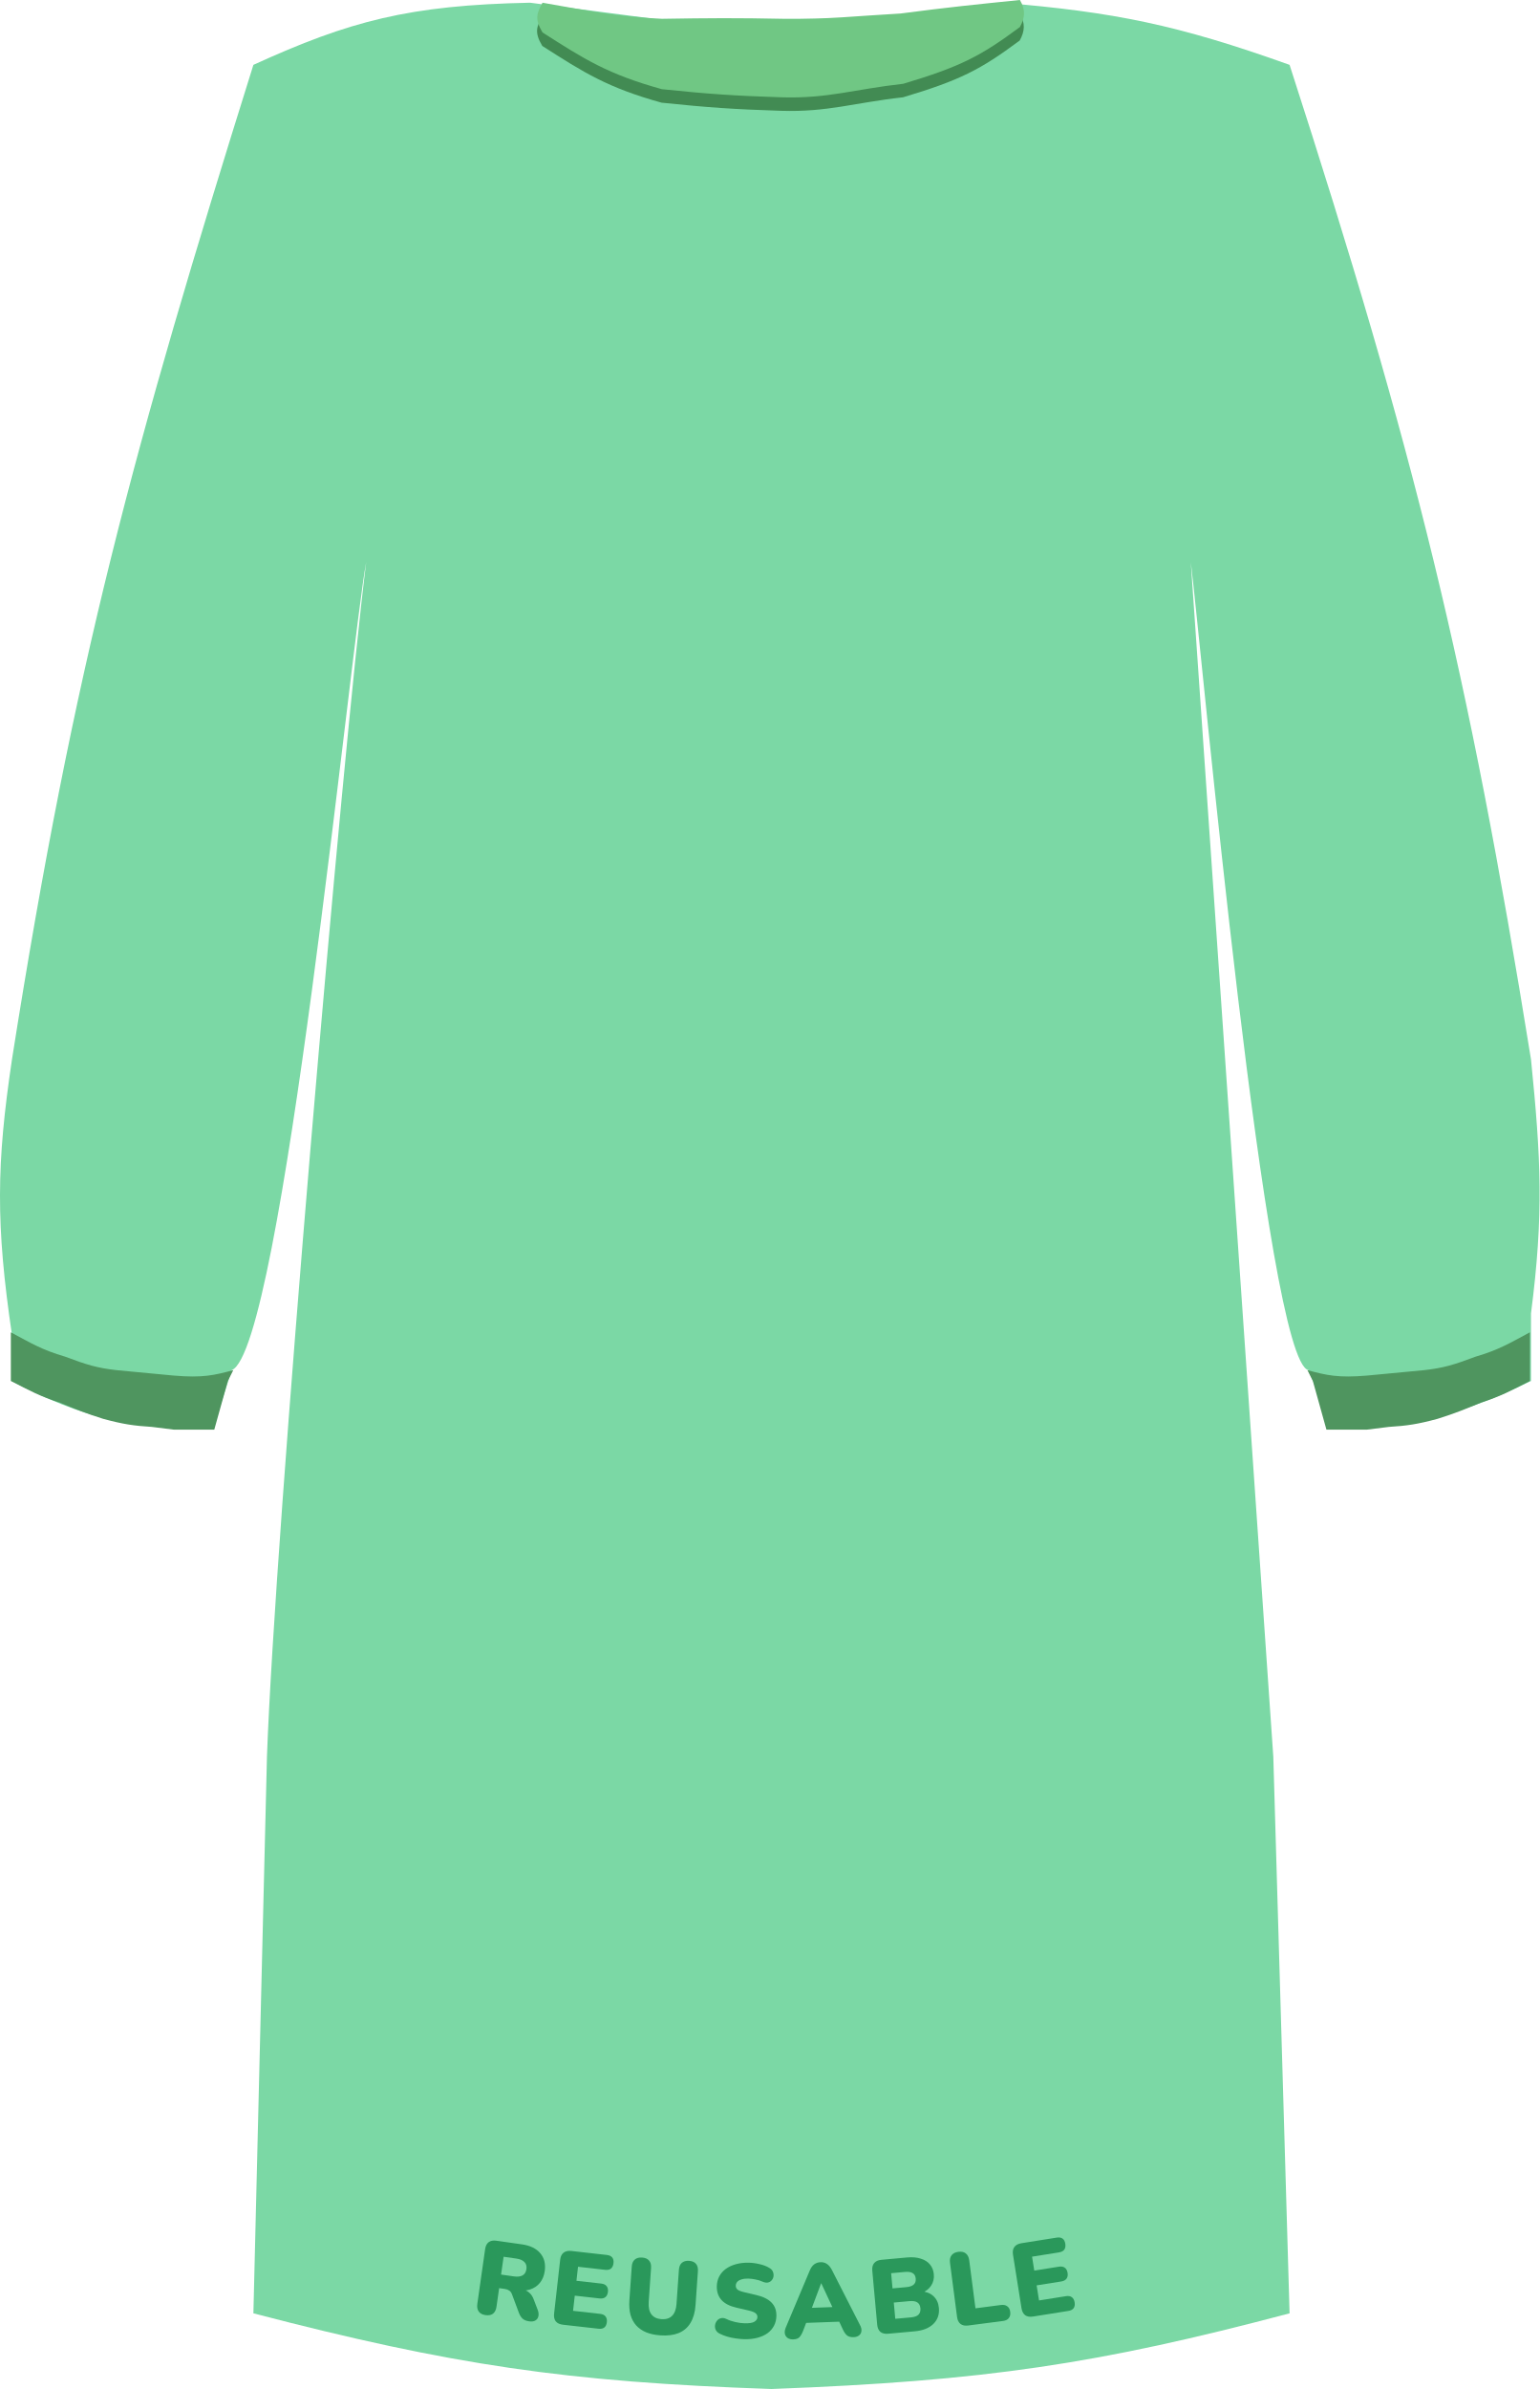
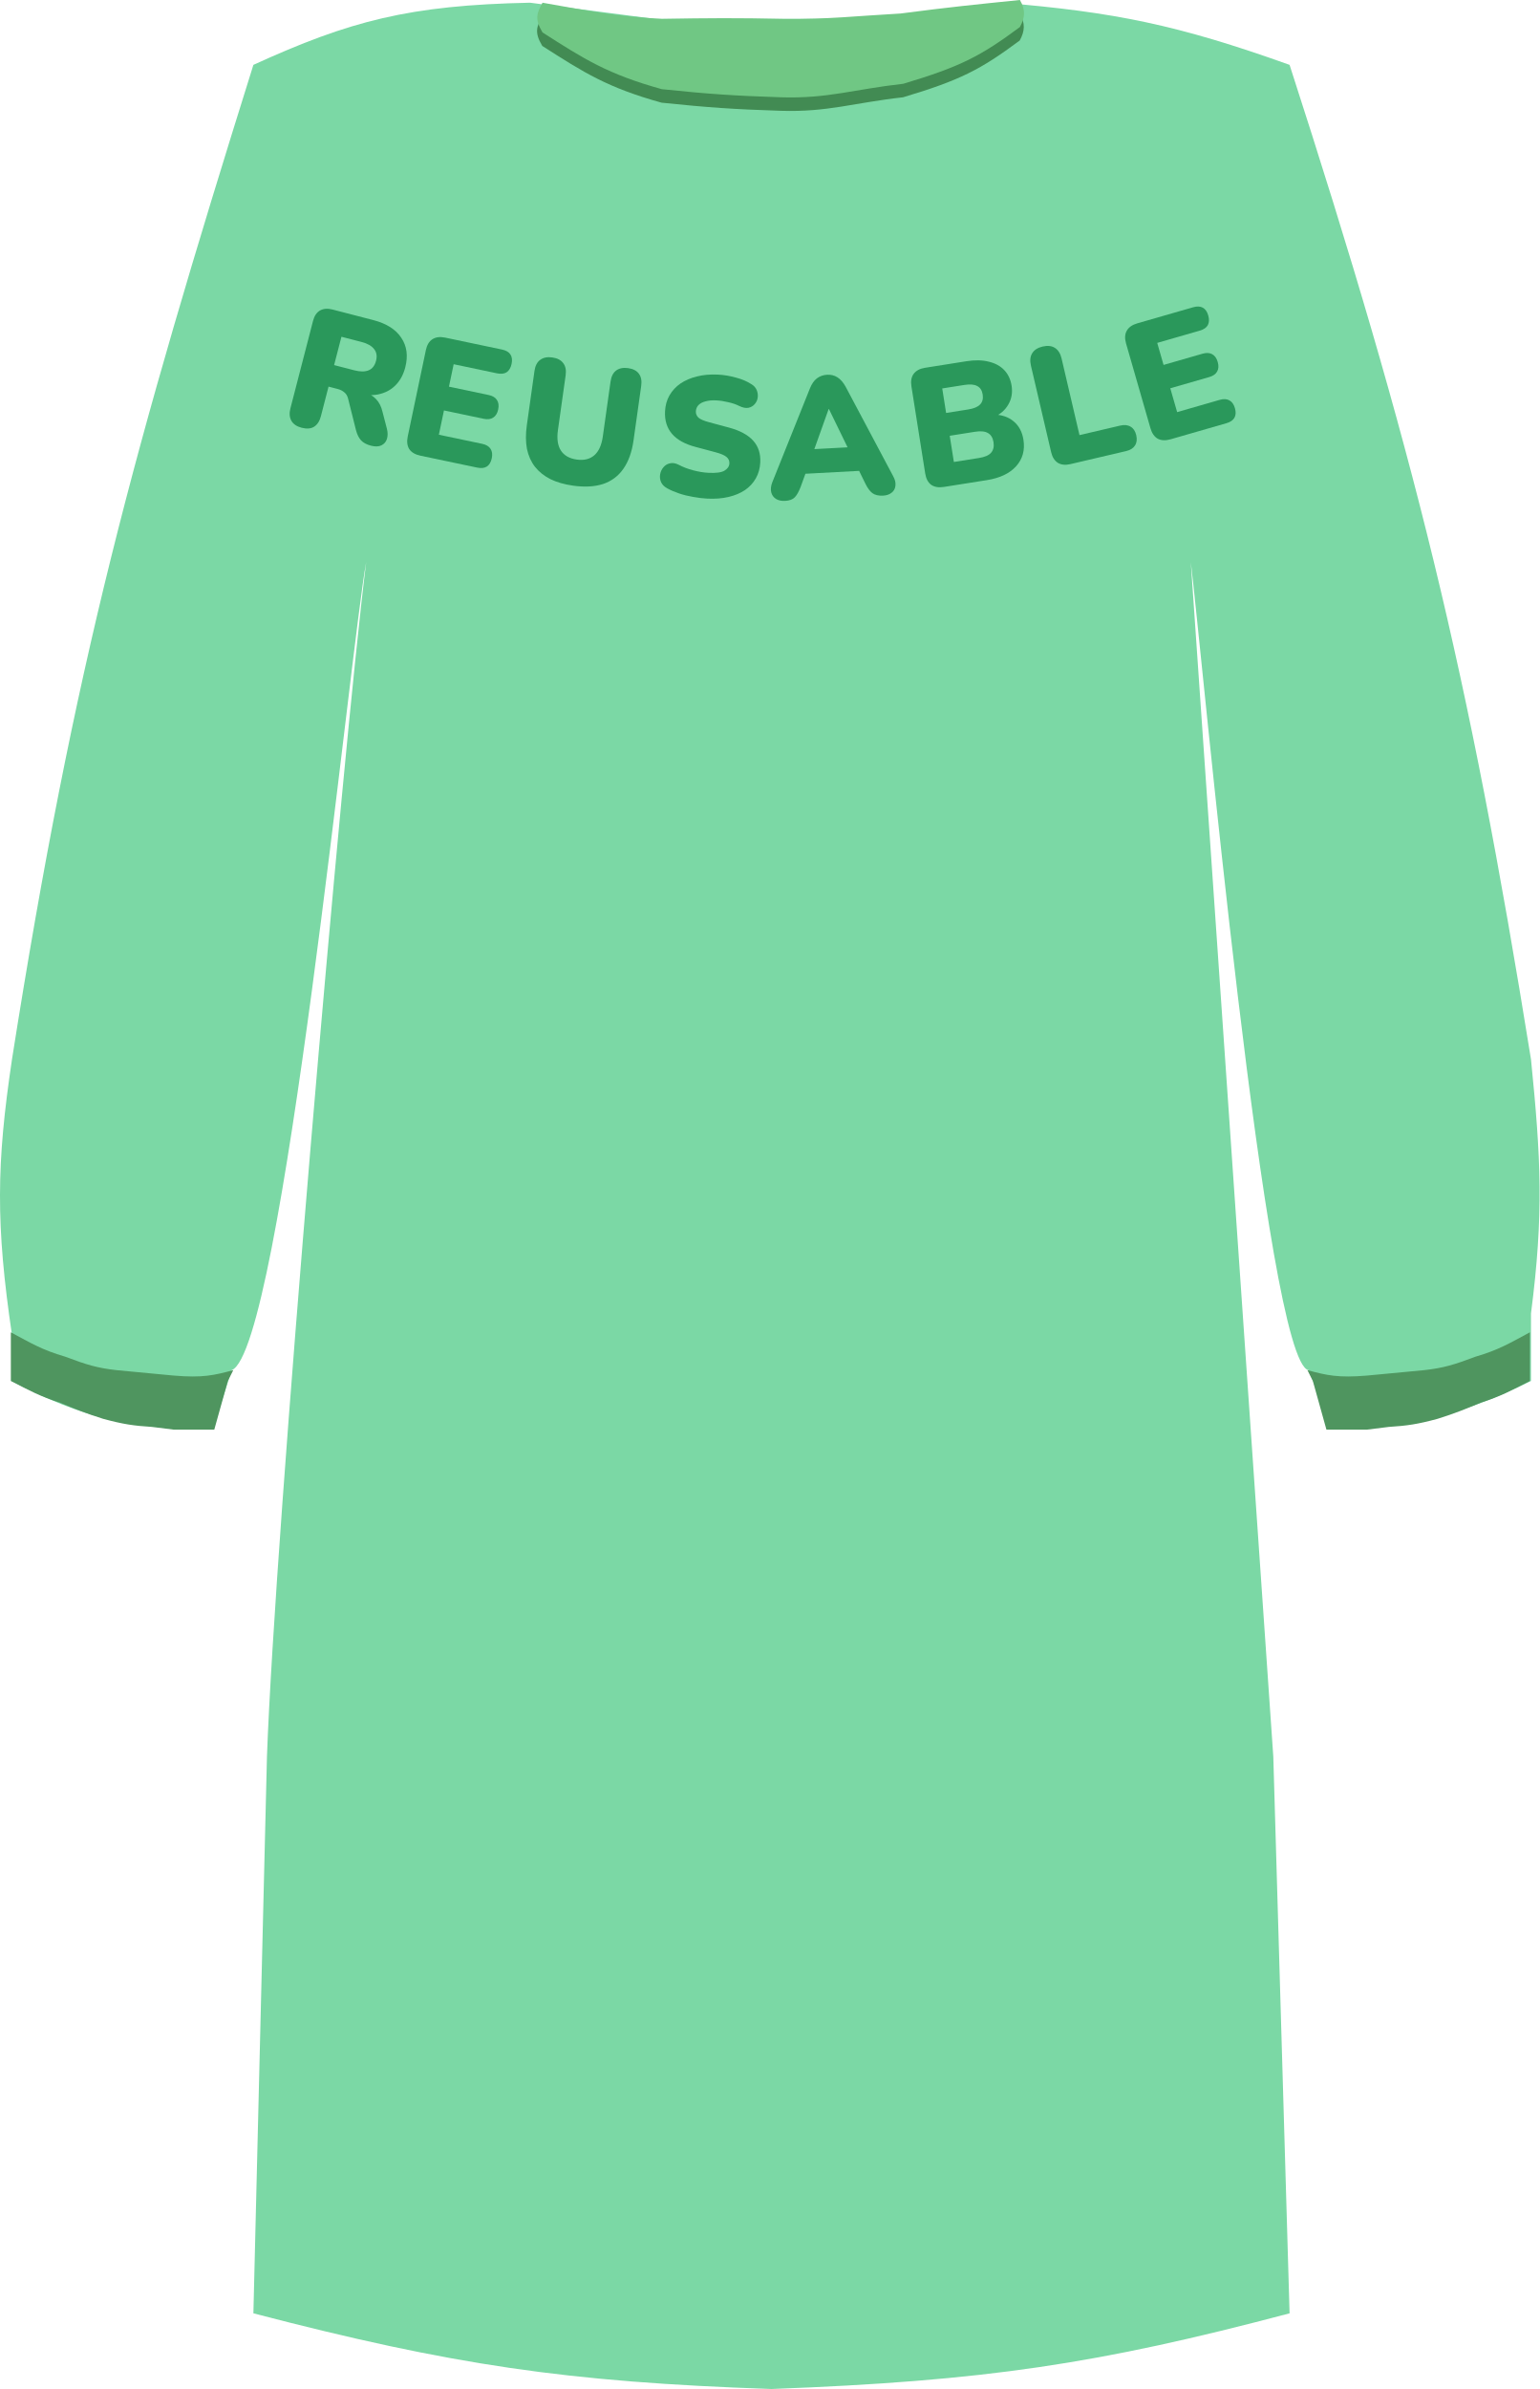
<svg xmlns="http://www.w3.org/2000/svg" width="234" height="363" viewBox="0 0 234 363" fill="none">
  <g id="surgical_gown_cloth">
    <g id="surgical gown 1">
      <g id="surgical gown 2">
        <path id="Rectangle 31" d="M1.821 160.968C-0.555 176.891 -0.659 186.042 1.821 202.853V209.834C12.682 215.549 19.431 216.983 32.329 217.225L35.215 208.191C42.864 205.17 53.216 98.625 55.657 85.412C51.997 114.744 41.77 233.091 40.575 266.912L38.513 351.502C68.777 359.379 86.121 361.935 117.257 363C149.766 361.784 166.964 359.188 196.001 351.502L193.527 266.912L180.987 85.412C182.674 99.02 192.434 207.024 198.887 208.191L202.597 217.225C215.545 216.487 222.192 214.973 232.693 209.834V199.568C234.647 184.494 234.211 176.042 232.693 160.968C223.161 101.776 215.034 68.692 196.001 9.855C178.959 3.759 169.39 1.84 152.3 0.411L132.511 2.874H116.433H99.529L80.565 0.411C62.143 0.785 53.138 3.187 38.513 9.855C20.269 68.095 11.28 100.993 1.821 160.968Z" fill="#7BD8A5" />
        <path id="Rectangle 32" d="M1.649 202.442C4.727 204.095 6.389 205.115 9.895 206.138C13.183 207.377 14.789 207.864 17.728 208.191L26.385 209.012C30.798 209.385 32.501 208.98 35.455 208.191L34.631 209.834C33.826 212.72 33.374 214.339 32.569 217.225H26.385L23.087 216.814C20.35 216.641 18.749 216.418 15.666 215.583C12.917 214.718 11.542 214.139 9.07 213.119C6.082 212.167 4.498 211.296 1.649 209.834V202.442Z" fill="#4F955F" />
        <path id="Rectangle 33" d="M232.521 202.442C229.443 204.095 227.781 205.115 224.276 206.138C220.987 207.377 219.381 207.864 216.443 208.191L207.785 209.012C203.372 209.385 201.67 208.98 198.715 208.191L199.539 209.834C200.344 212.72 200.796 214.339 201.601 217.225H207.785L211.083 216.814C213.821 216.641 215.421 216.418 218.504 215.583C221.253 214.718 222.628 214.139 225.1 213.119C228.088 212.167 229.672 211.296 232.521 209.834V202.442Z" fill="#4F955F" />
        <path id="Rectangle 35" d="M82.421 2.464C89.429 3.696 93.322 4.508 100.561 4.928C107.806 4.8 111.868 4.768 119.113 4.928C126.024 4.99 129.932 4.49 136.841 4.106C144.323 3.127 148.135 2.749 154.98 2.053C155.833 3.496 155.789 4.716 154.98 6.16C149.007 10.596 145.95 12.18 137.253 14.783C129.832 15.604 125.793 17.062 118.701 16.836C111.609 16.61 107.628 16.338 100.561 15.604C92.343 13.325 88.775 11.049 82.421 6.981C81.154 4.865 81.602 4 82.421 2.464Z" fill="#428B53" />
        <path id="Rectangle 34" d="M82.454 0.411C89.463 1.643 93.355 2.455 100.594 2.874C107.839 2.747 111.901 2.715 119.146 2.874C126.058 2.936 129.965 2.437 136.874 2.053C144.356 1.074 148.168 0.696 155.014 0C155.867 1.443 155.823 2.663 155.014 4.106C149.041 8.543 145.983 10.127 137.286 12.73C129.866 13.551 125.826 15.008 118.734 14.783C111.642 14.557 107.661 14.285 100.594 13.551C92.376 11.272 88.808 8.996 82.454 4.928C81.188 2.812 81.635 1.947 82.454 0.411Z" fill="#70C784" />
      </g>
    </g>
    <g id="Linked Path Group">
-       <path id="[Copy] reusable" d="M73.792 351.773C73.328 351.707 72.987 351.529 72.769 351.24C72.554 350.939 72.479 350.557 72.545 350.092L73.737 341.729C73.805 341.254 73.984 340.907 74.273 340.69C74.573 340.474 74.956 340.4 75.421 340.466L79.317 341.021C80.584 341.202 81.517 341.653 82.114 342.374C82.724 343.085 82.95 343.991 82.794 345.089C82.693 345.796 82.447 346.391 82.055 346.874C81.674 347.348 81.168 347.685 80.537 347.886C79.916 348.078 79.179 348.113 78.323 347.991L78.491 347.724L79.251 347.832C79.705 347.897 80.091 348.065 80.408 348.336C80.726 348.597 80.97 348.966 81.139 349.443L81.728 350.981C81.853 351.312 81.889 351.624 81.836 351.918C81.785 352.202 81.635 352.423 81.386 352.581C81.15 352.73 80.825 352.776 80.413 352.717C80.002 352.658 79.676 352.526 79.436 352.319C79.206 352.114 79.017 351.818 78.868 351.43L77.803 348.579C77.71 348.329 77.569 348.147 77.38 348.034C77.203 347.912 76.989 347.833 76.735 347.797L75.864 347.673L75.46 350.508C75.393 350.972 75.22 351.32 74.939 351.549C74.66 351.768 74.278 351.842 73.792 351.773ZM76.157 345.613L78.09 345.889C78.65 345.969 79.093 345.919 79.42 345.739C79.748 345.56 79.944 345.237 80.011 344.773C80.074 344.329 79.973 343.976 79.709 343.712C79.447 343.437 79.036 343.26 78.476 343.18L76.543 342.905L76.157 345.613Z" fill="#2A985B" />
-       <path id="[Copy] reusable_2" d="M85.573 353.234C85.075 353.178 84.707 353.008 84.471 352.724C84.247 352.43 84.162 352.04 84.217 351.552L85.139 343.364C85.194 342.876 85.363 342.52 85.646 342.294C85.941 342.059 86.338 341.969 86.836 342.025L92.226 342.633C92.607 342.676 92.883 342.803 93.052 343.016C93.221 343.228 93.286 343.514 93.245 343.875C93.203 344.246 93.076 344.521 92.862 344.701C92.65 344.87 92.353 344.933 91.971 344.89L87.853 344.426L87.613 346.557L91.382 346.981C91.752 347.023 92.023 347.15 92.192 347.363C92.372 347.576 92.441 347.868 92.399 348.239C92.357 348.61 92.225 348.88 92.002 349.048C91.79 349.217 91.498 349.281 91.127 349.239L87.359 348.815L87.099 351.12L91.217 351.584C91.599 351.627 91.874 351.76 92.042 351.983C92.211 352.195 92.275 352.481 92.235 352.842C92.193 353.213 92.066 353.483 91.854 353.652C91.641 353.821 91.344 353.885 90.963 353.842L85.573 353.234Z" fill="#2A985B" />
-       <path id="[Copy] reusable_3" d="M100.372 354.849C99.553 354.791 98.836 354.64 98.223 354.393C97.61 354.137 97.1 353.786 96.692 353.34C96.296 352.895 96.007 352.357 95.827 351.724C95.658 351.081 95.602 350.35 95.66 349.531L96.018 344.407C96.052 343.918 96.206 343.56 96.478 343.333C96.751 343.095 97.122 342.993 97.59 343.026C98.069 343.059 98.422 343.212 98.649 343.485C98.887 343.747 98.989 344.123 98.955 344.613L98.594 349.768C98.537 350.587 98.675 351.217 99.007 351.658C99.34 352.098 99.852 352.342 100.544 352.391C101.225 352.438 101.761 352.267 102.152 351.878C102.543 351.488 102.767 350.883 102.824 350.064L103.185 344.909C103.219 344.419 103.367 344.061 103.629 343.833C103.902 343.596 104.273 343.493 104.741 343.526C105.209 343.559 105.557 343.711 105.784 343.984C106.011 344.246 106.108 344.621 106.074 345.111L105.715 350.234C105.638 351.33 105.383 352.237 104.947 352.955C104.524 353.663 103.926 354.178 103.155 354.498C102.385 354.808 101.457 354.925 100.372 354.849Z" fill="#2A985B" />
-       <path id="[Copy] reusable_4" d="M113.154 355.432C112.727 355.424 112.28 355.384 111.812 355.312C111.354 355.25 110.918 355.157 110.505 355.032C110.091 354.907 109.72 354.762 109.392 354.596C109.107 354.452 108.908 354.267 108.794 354.041C108.681 353.804 108.643 353.558 108.68 353.302C108.716 353.047 108.811 352.825 108.964 352.636C109.117 352.436 109.317 352.306 109.563 352.246C109.81 352.176 110.086 352.213 110.393 352.357C110.795 352.557 111.251 352.714 111.761 352.83C112.271 352.946 112.75 353.008 113.198 353.016C113.901 353.029 114.394 352.947 114.674 352.771C114.966 352.584 115.114 352.352 115.119 352.075C115.123 351.83 115.026 351.631 114.826 351.478C114.637 351.325 114.292 351.191 113.793 351.075L111.928 350.641C110.909 350.409 110.153 350.022 109.661 349.48C109.17 348.937 108.931 348.245 108.947 347.402C108.957 346.848 109.078 346.349 109.31 345.905C109.553 345.45 109.885 345.067 110.307 344.755C110.739 344.442 111.245 344.206 111.824 344.046C112.414 343.875 113.066 343.796 113.781 343.809C114.335 343.82 114.894 343.894 115.457 344.032C116.031 344.16 116.523 344.35 116.935 344.603C117.178 344.735 117.351 344.914 117.453 345.14C117.556 345.366 117.594 345.602 117.568 345.846C117.543 346.081 117.454 346.287 117.301 346.466C117.159 346.645 116.965 346.764 116.719 346.823C116.483 346.872 116.201 346.825 115.873 346.68C115.566 346.536 115.216 346.428 114.823 346.357C114.44 346.275 114.067 346.231 113.705 346.224C113.31 346.217 112.973 346.259 112.694 346.35C112.416 346.43 112.2 346.555 112.048 346.722C111.906 346.891 111.833 347.087 111.829 347.311C111.825 347.535 111.912 347.728 112.09 347.891C112.28 348.044 112.624 348.179 113.123 348.294L114.972 348.728C116.002 348.971 116.769 349.353 117.271 349.874C117.774 350.395 118.018 351.066 118.003 351.887C117.993 352.442 117.872 352.941 117.64 353.385C117.408 353.829 117.081 354.207 116.659 354.519C116.237 354.821 115.732 355.052 115.142 355.212C114.552 355.372 113.89 355.445 113.154 355.432Z" fill="#2A985B" />
-       <path id="[Copy] reusable_5" d="M120.578 355.46C120.248 355.472 119.968 355.408 119.739 355.267C119.509 355.115 119.363 354.907 119.299 354.643C119.236 354.367 119.273 354.057 119.409 353.71L123.077 344.994C123.253 344.571 123.477 344.259 123.747 344.057C124.028 343.854 124.349 343.746 124.712 343.733C125.074 343.72 125.392 343.804 125.665 343.986C125.95 344.168 126.201 344.463 126.418 344.871L130.714 353.296C130.897 353.631 130.967 353.938 130.924 354.217C130.891 354.495 130.766 354.713 130.547 354.871C130.34 355.028 130.076 355.112 129.756 355.124C129.33 355.14 128.996 355.056 128.754 354.873C128.523 354.689 128.309 354.387 128.113 353.967L127.175 351.968L128.324 352.743L121.736 352.984L122.842 352.127L122.053 354.19C121.876 354.623 121.691 354.939 121.495 355.139C121.3 355.338 120.994 355.445 120.578 355.46ZM124.797 346.948L123.105 351.445L122.629 350.694L127.282 350.524L126.862 351.307L124.829 346.947L124.797 346.948Z" fill="#2A985B" />
-       <path id="[Copy] reusable_6" d="M134.991 354.601C134.492 354.647 134.098 354.554 133.809 354.323C133.53 354.081 133.368 353.715 133.324 353.227L132.579 345.02C132.534 344.532 132.628 344.148 132.86 343.87C133.101 343.58 133.472 343.413 133.971 343.368L137.859 343.014C138.666 342.941 139.362 343.001 139.948 343.194C140.542 343.376 141.008 343.671 141.345 344.079C141.682 344.488 141.877 344.984 141.931 345.569C141.99 346.227 141.85 346.808 141.51 347.31C141.181 347.811 140.7 348.176 140.067 348.405L140.044 348.15C140.822 348.218 141.439 348.473 141.897 348.913C142.365 349.353 142.633 349.944 142.701 350.688C142.791 351.676 142.506 352.489 141.846 353.127C141.196 353.754 140.26 354.123 139.039 354.234L134.991 354.601ZM136.071 352.334L138.445 352.119C138.987 352.07 139.37 351.933 139.596 351.709C139.832 351.473 139.931 351.148 139.894 350.734C139.856 350.32 139.7 350.023 139.427 349.845C139.164 349.665 138.762 349.6 138.22 349.649L135.846 349.865L136.071 352.334ZM135.651 347.713L137.738 347.524C138.269 347.476 138.648 347.345 138.875 347.131C139.113 346.917 139.214 346.613 139.178 346.22C139.143 345.827 138.989 345.552 138.718 345.394C138.456 345.225 138.059 345.165 137.528 345.213L135.441 345.403L135.651 347.713Z" fill="#2A985B" />
-       <path id="[Copy] reusable_7" d="M147.132 353.355C146.667 353.416 146.286 353.336 145.988 353.117C145.7 352.886 145.525 352.537 145.465 352.072L144.39 343.822C144.328 343.346 144.408 342.964 144.629 342.677C144.849 342.39 145.193 342.217 145.658 342.156C146.134 342.094 146.51 342.174 146.786 342.396C147.073 342.617 147.248 342.965 147.31 343.441L148.26 350.74L152.131 350.236C152.533 350.183 152.854 350.249 153.093 350.433C153.341 350.605 153.491 350.887 153.542 351.278C153.593 351.67 153.521 351.986 153.326 352.226C153.142 352.465 152.85 352.611 152.448 352.663L147.132 353.355Z" fill="#2A985B" />
-       <path id="[Copy] reusable_8" d="M157.015 351.99C156.52 352.069 156.12 352.003 155.817 351.792C155.522 351.569 155.336 351.215 155.259 350.731L153.963 342.593C153.886 342.109 153.954 341.72 154.166 341.427C154.388 341.122 154.746 340.93 155.241 340.851L160.597 339.998C160.977 339.937 161.276 339.987 161.496 340.146C161.716 340.306 161.854 340.565 161.911 340.923C161.97 341.291 161.92 341.591 161.763 341.821C161.603 342.041 161.334 342.181 160.955 342.242L156.862 342.893L157.199 345.011L160.944 344.414C161.313 344.356 161.607 344.406 161.827 344.565C162.057 344.723 162.202 344.986 162.261 345.355C162.319 345.724 162.264 346.019 162.094 346.24C161.934 346.46 161.67 346.599 161.302 346.658L157.557 347.254L157.922 349.545L162.014 348.894C162.393 348.833 162.694 348.888 162.915 349.058C163.135 349.218 163.273 349.476 163.33 349.834C163.389 350.203 163.339 350.497 163.179 350.717C163.02 350.937 162.751 351.077 162.371 351.137L157.015 351.99Z" fill="#2A985B" />
+       <path id="[Copy] Reusable" d="M45.848 64.994C45.11 64.803 44.591 64.454 44.293 63.947C43.998 63.423 43.947 62.792 44.138 62.054L47.576 48.763C47.771 48.008 48.122 47.481 48.629 47.183C49.153 46.888 49.784 46.837 50.522 47.028L56.715 48.63C58.728 49.151 60.153 50.047 60.987 51.319C61.843 52.579 62.045 54.082 61.593 55.827C61.303 56.951 60.797 57.868 60.077 58.577C59.377 59.273 58.499 59.726 57.442 59.936C56.406 60.134 55.209 60.057 53.849 59.705L54.168 59.304L55.376 59.617C56.098 59.803 56.69 60.145 57.153 60.64C57.62 61.119 57.946 61.759 58.133 62.559L58.806 65.15C58.948 65.706 58.95 66.217 58.812 66.682C58.678 67.131 58.396 67.461 57.965 67.672C57.556 67.87 57.024 67.885 56.37 67.716C55.715 67.546 55.213 67.273 54.863 66.896C54.529 66.523 54.277 66.01 54.106 65.358L52.903 60.561C52.797 60.14 52.602 59.821 52.318 59.604C52.055 59.375 51.722 59.209 51.319 59.104L49.935 58.746L48.769 63.252C48.578 63.99 48.236 64.519 47.741 64.839C47.251 65.142 46.62 65.193 45.848 64.994ZM50.781 55.474L53.852 56.268C54.742 56.498 55.467 56.498 56.028 56.267C56.589 56.036 56.965 55.552 57.156 54.813C57.338 54.108 57.24 53.519 56.861 53.045C56.487 52.554 55.855 52.194 54.966 51.964L51.895 51.17L50.781 55.474Z" fill="#2A985B" />
+       <path id="[Copy] Reusable_2" d="M63.908 69.24C63.111 69.073 62.543 68.741 62.204 68.245C61.886 67.735 61.809 67.09 61.973 66.31L64.725 53.206C64.889 52.426 65.217 51.875 65.71 51.553C66.223 51.218 66.878 51.134 67.675 51.302L76.301 53.113C76.912 53.242 77.338 53.49 77.579 53.86C77.82 54.23 77.88 54.703 77.759 55.279C77.635 55.873 77.386 56.299 77.013 56.557C76.643 56.798 76.153 56.855 75.542 56.727L68.952 55.342L68.236 58.752L74.266 60.019C74.86 60.143 75.278 60.39 75.519 60.76C75.777 61.133 75.844 61.616 75.719 62.21C75.594 62.804 75.339 63.219 74.952 63.457C74.583 63.698 74.101 63.757 73.508 63.632L67.477 62.365L66.702 66.055L73.293 67.439C73.903 67.567 74.327 67.825 74.565 68.211C74.806 68.58 74.866 69.053 74.745 69.63C74.62 70.224 74.373 70.641 74.004 70.883C73.634 71.124 73.144 71.18 72.534 71.052L63.908 69.24Z" fill="#2A985B" />
+       <path id="[Copy] Reusable_3" d="M87.104 73.794C85.782 73.608 84.638 73.281 83.671 72.812C82.707 72.326 81.92 71.699 81.31 70.93C80.718 70.164 80.312 69.258 80.091 68.212C79.891 67.151 79.883 65.96 80.069 64.638L81.233 56.373C81.344 55.584 81.633 55.021 82.1 54.684C82.57 54.33 83.183 54.206 83.938 54.312C84.711 54.421 85.265 54.709 85.602 55.177C85.958 55.63 86.081 56.251 85.97 57.04L84.799 65.356C84.613 66.678 84.765 67.715 85.254 68.466C85.744 69.218 86.546 69.672 87.662 69.829C88.76 69.984 89.648 69.767 90.326 69.18C91.004 68.593 91.436 67.638 91.622 66.317L92.793 58.001C92.904 57.211 93.184 56.647 93.635 56.308C94.105 55.954 94.717 55.83 95.472 55.936C96.228 56.042 96.774 56.329 97.111 56.797C97.45 57.247 97.564 57.867 97.453 58.657L96.289 66.921C96.04 68.689 95.522 70.13 94.736 71.245C93.968 72.345 92.941 73.11 91.655 73.542C90.372 73.956 88.854 74.04 87.104 73.794Z" fill="#2A985B" />
+       <path id="[Copy] Reusable_4" d="M107.491 75.763C106.799 75.728 106.074 75.64 105.318 75.498C104.578 75.374 103.875 75.2 103.21 74.975C102.544 74.751 101.949 74.495 101.426 74.209C100.97 73.96 100.656 73.649 100.483 73.276C100.312 72.886 100.263 72.484 100.336 72.071C100.409 71.658 100.574 71.302 100.832 71.003C101.091 70.686 101.422 70.486 101.825 70.402C102.23 70.301 102.677 70.375 103.168 70.626C103.81 70.97 104.542 71.25 105.364 71.465C106.187 71.68 106.961 71.806 107.688 71.842C108.831 71.9 109.635 71.793 110.1 71.521C110.583 71.233 110.836 70.864 110.858 70.413C110.878 70.015 110.73 69.687 110.413 69.428C110.114 69.17 109.562 68.934 108.757 68.72L105.751 67.918C104.107 67.488 102.899 66.82 102.129 65.913C101.359 65.007 101.008 63.87 101.077 62.502C101.122 61.602 101.345 60.798 101.745 60.089C102.163 59.364 102.723 58.758 103.424 58.273C104.143 57.788 104.977 57.431 105.925 57.201C106.892 56.955 107.956 56.861 109.116 56.919C110.016 56.964 110.919 57.114 111.827 57.368C112.752 57.605 113.542 57.94 114.197 58.372C114.585 58.6 114.856 58.9 115.011 59.272C115.166 59.644 115.216 60.029 115.161 60.425C115.107 60.804 114.952 61.135 114.695 61.417C114.455 61.7 114.133 61.883 113.73 61.967C113.345 62.034 112.889 61.942 112.364 61.69C111.873 61.44 111.31 61.247 110.675 61.111C110.058 60.958 109.455 60.867 108.867 60.837C108.226 60.805 107.677 60.856 107.219 60.989C106.762 61.105 106.405 61.295 106.149 61.56C105.91 61.825 105.781 62.14 105.763 62.504C105.745 62.867 105.876 63.186 106.157 63.461C106.457 63.719 107.009 63.955 107.814 64.169L110.794 64.969C112.454 65.417 113.679 66.078 114.469 66.95C115.258 67.823 115.619 68.926 115.552 70.259C115.507 71.159 115.284 71.964 114.884 72.672C114.484 73.381 113.933 73.978 113.232 74.464C112.531 74.932 111.698 75.281 110.732 75.51C109.766 75.739 108.686 75.823 107.491 75.763Z" fill="#2A985B" />
+       <path id="[Copy] Reusable_5" d="M119.32 76.108C118.784 76.137 118.327 76.04 117.951 75.817C117.573 75.577 117.33 75.243 117.22 74.815C117.109 74.37 117.16 73.863 117.373 73.297L123.092 59.034C123.367 58.342 123.721 57.828 124.155 57.493C124.605 57.156 125.125 56.972 125.713 56.941C126.302 56.909 126.821 57.038 127.27 57.326C127.737 57.613 128.153 58.086 128.518 58.743L135.729 72.312C136.035 72.852 136.157 73.348 136.095 73.803C136.05 74.257 135.852 74.615 135.501 74.876C135.168 75.137 134.742 75.282 134.223 75.309C133.53 75.347 132.986 75.219 132.588 74.928C132.208 74.636 131.852 74.152 131.521 73.475L129.942 70.253L131.83 71.48L121.134 72.053L122.906 70.63L121.681 74.003C121.406 74.712 121.113 75.231 120.801 75.56C120.489 75.889 119.995 76.072 119.32 76.108ZM125.941 62.162L123.315 69.515L122.521 68.308L130.076 67.903L129.416 69.188L125.993 62.159L125.941 62.162Z" fill="#2A985B" />
+       <path id="[Copy] Reusable_6" d="M143.471 73.986C142.666 74.114 142.017 74.006 141.524 73.662C141.046 73.299 140.744 72.724 140.62 71.937L138.527 58.711C138.402 57.924 138.513 57.292 138.859 56.816C139.219 56.32 139.802 56.009 140.606 55.882L146.872 54.89C148.173 54.684 149.309 54.706 150.278 54.956C151.263 55.187 152.05 55.615 152.64 56.241C153.231 56.867 153.6 57.651 153.749 58.593C153.917 59.654 153.753 60.61 153.256 61.461C152.776 62.309 152.035 62.953 151.034 63.392L150.969 62.981C152.237 63.009 153.266 63.355 154.055 64.02C154.862 64.682 155.36 65.612 155.55 66.81C155.802 68.403 155.427 69.752 154.427 70.858C153.44 71.944 151.963 72.643 149.994 72.954L143.471 73.986ZM144.977 70.194L148.803 69.589C149.676 69.451 150.284 69.188 150.626 68.8C150.983 68.393 151.109 67.855 151.003 67.188C150.897 66.52 150.613 66.056 150.151 65.796C149.706 65.533 149.047 65.47 148.173 65.608L144.347 66.214L144.977 70.194ZM143.798 62.747L147.163 62.215C148.019 62.079 148.619 61.826 148.964 61.456C149.326 61.083 149.457 60.579 149.357 59.946C149.257 59.312 148.978 58.883 148.521 58.657C148.079 58.411 147.429 58.356 146.573 58.491L143.209 59.023L143.798 62.747Z" fill="#2A985B" />
+       <path id="[Copy] Reusable_7" d="M162.67 70.525C161.928 70.698 161.298 70.632 160.781 70.325C160.278 69.998 159.939 69.463 159.766 68.721L156.689 55.555C156.511 54.796 156.577 54.166 156.888 53.666C157.198 53.167 157.725 52.83 158.467 52.656C159.227 52.479 159.848 52.547 160.331 52.862C160.831 53.172 161.169 53.707 161.347 54.467L164.069 66.113L170.246 64.669C170.888 64.519 171.417 64.573 171.833 64.832C172.263 65.07 172.55 65.501 172.696 66.126C172.842 66.75 172.777 67.272 172.502 67.693C172.243 68.109 171.793 68.392 171.152 68.542L162.67 70.525Z" fill="#2A985B" />
+       <path id="[Copy] Reusable_8" d="M177.935 66.743C177.152 66.968 176.494 66.941 175.963 66.661C175.443 66.36 175.073 65.826 174.853 65.06L171.149 52.192C170.929 51.426 170.961 50.785 171.246 50.27C171.542 49.734 172.082 49.353 172.865 49.128L181.335 46.69C181.935 46.518 182.428 46.538 182.814 46.752C183.2 46.965 183.474 47.355 183.637 47.922C183.805 48.505 183.785 48.998 183.576 49.4C183.362 49.786 182.956 50.066 182.356 50.238L175.885 52.101L176.848 55.449L182.77 53.745C183.353 53.577 183.838 53.6 184.224 53.813C184.627 54.022 184.912 54.418 185.08 55.001C185.247 55.584 185.216 56.071 184.986 56.462C184.773 56.848 184.374 57.125 183.791 57.293L177.87 58.997L178.912 62.62L185.384 60.757C185.983 60.585 186.479 60.614 186.869 60.844C187.256 61.057 187.53 61.447 187.693 62.014C187.861 62.597 187.838 63.081 187.625 63.467C187.411 63.853 187.004 64.133 186.405 64.305L177.935 66.743Z" fill="#2A985B" />
    </g>
  </g>
</svg>
